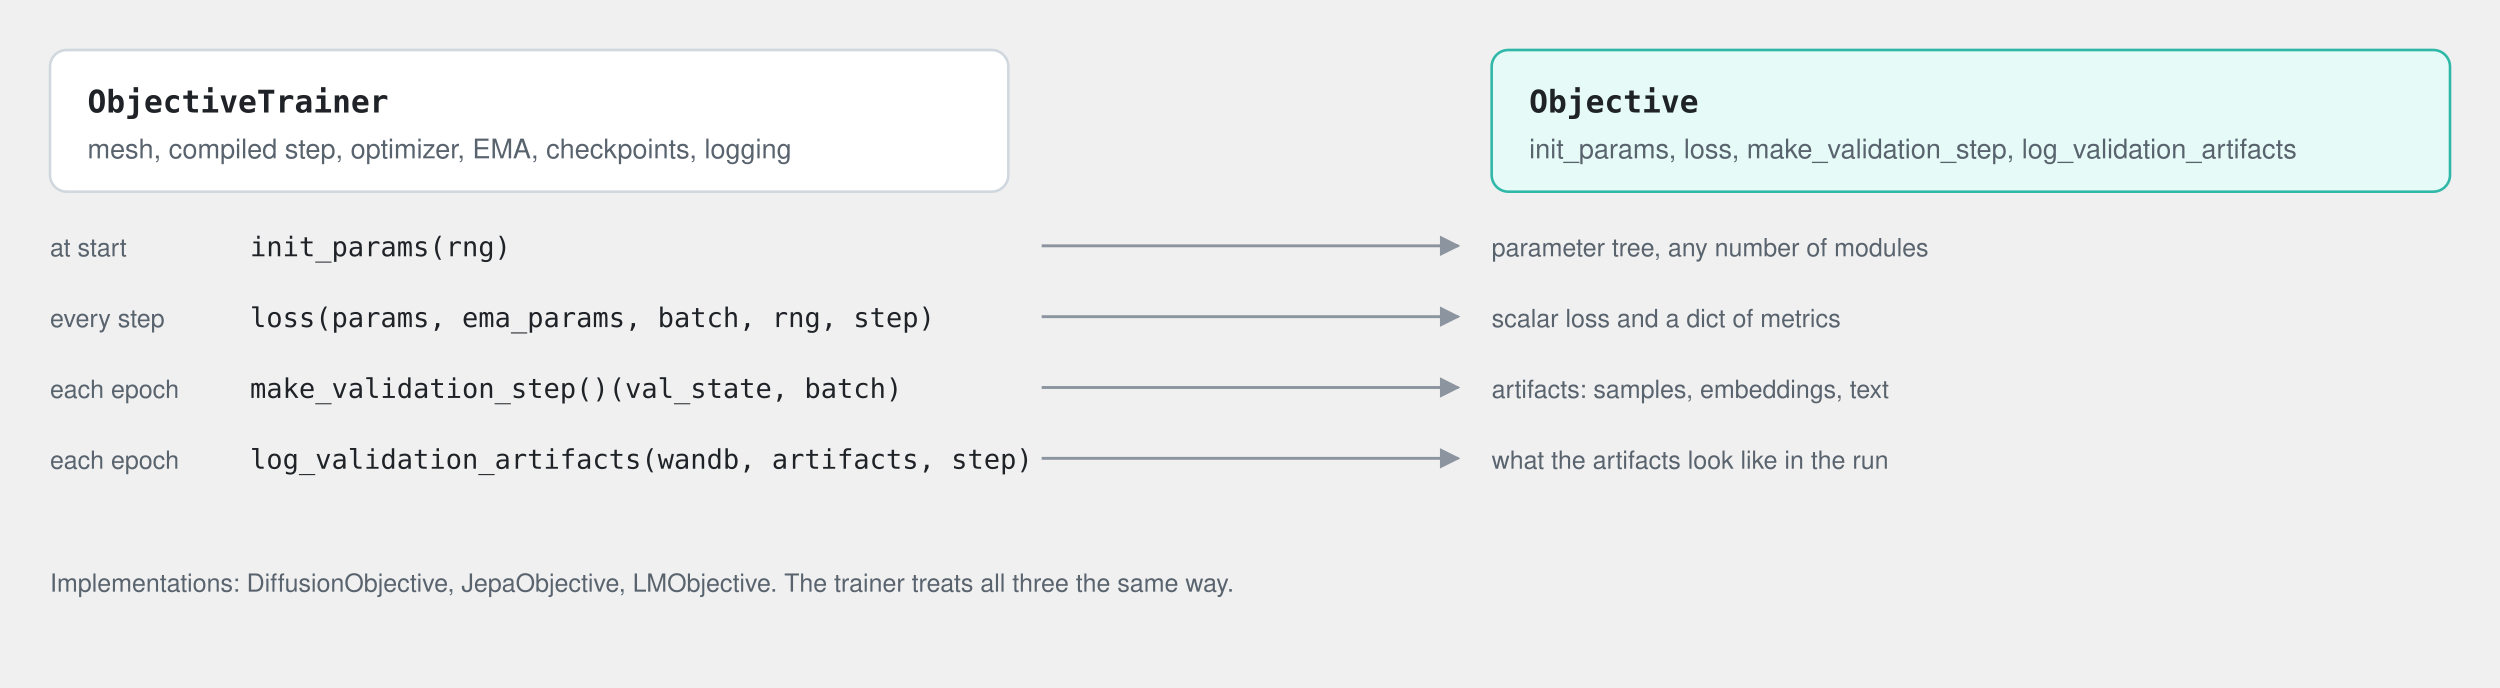
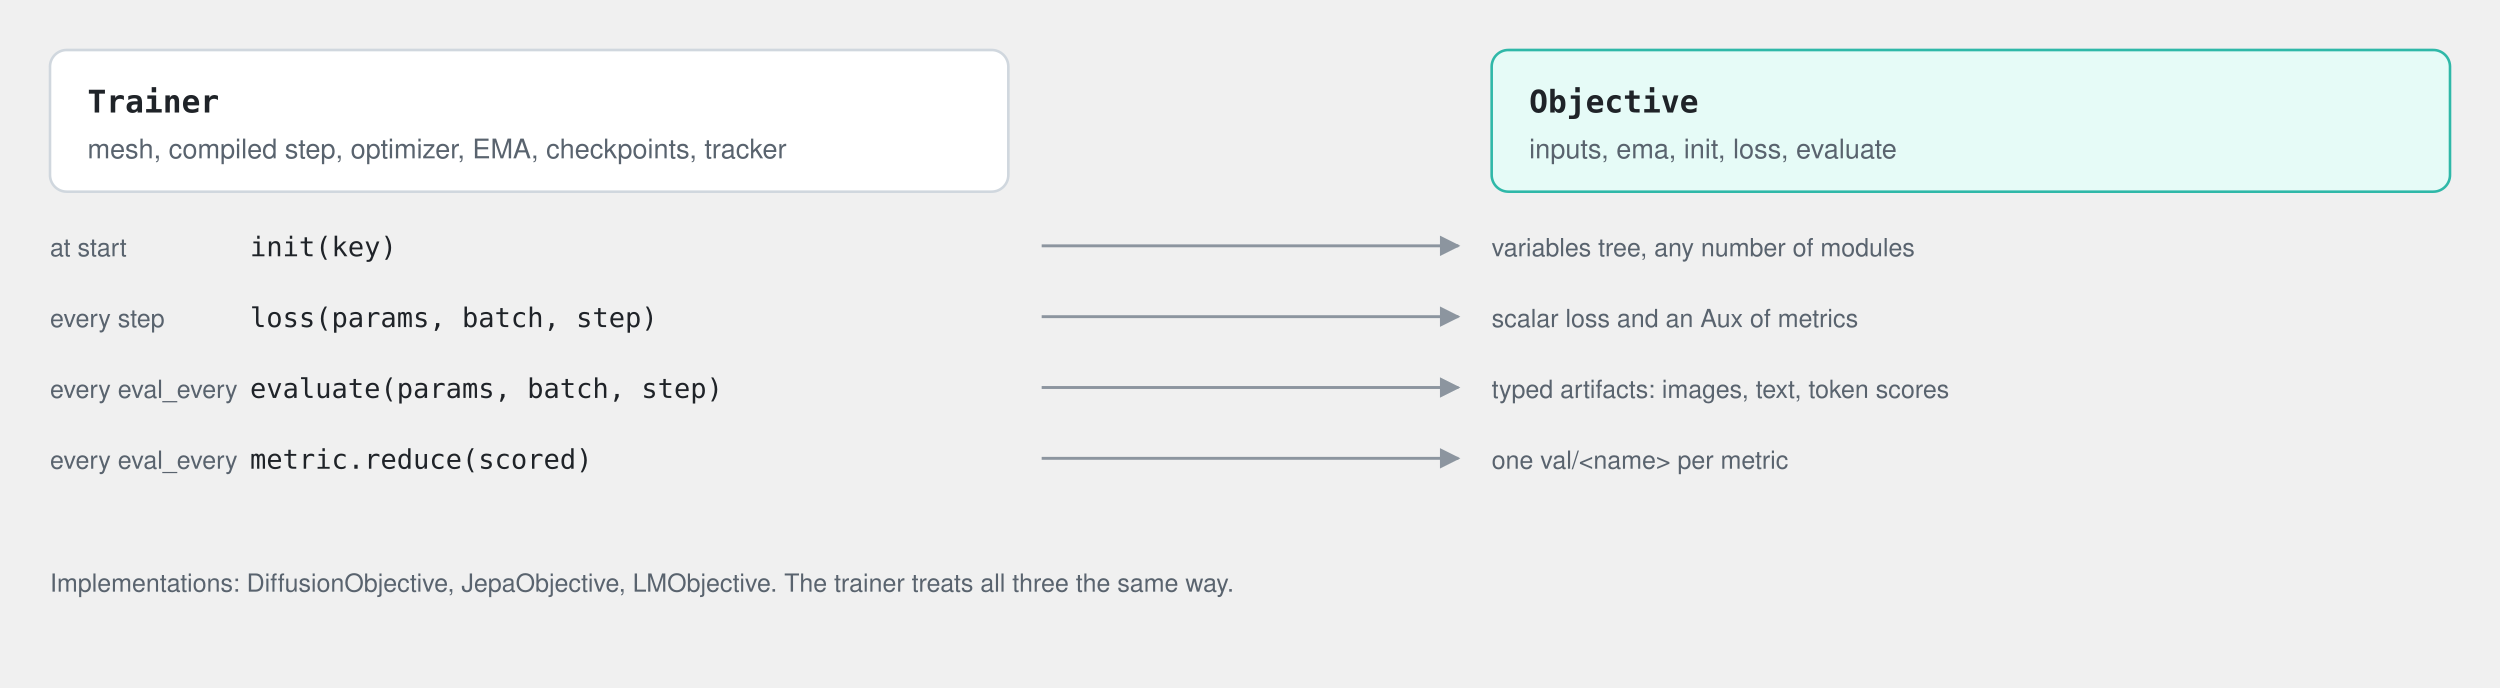
<svg xmlns="http://www.w3.org/2000/svg" width="1200" height="330" viewBox="0 0 1200 330" role="img">
  <defs>
    <marker id="a" viewBox="0 0 10 10" refX="9" refY="5" markerWidth="7" markerHeight="7" orient="auto-start-reverse">
      <path d="M 0 0 L 10 5 L 0 10 z" fill="#8c959f" />
    </marker>
  </defs>
  <rect x="24" y="24" width="460" height="68" rx="8" fill="#ffffff" stroke="#d0d7de" stroke-width="1.25" />
-   <text x="42" y="54" font-family="ui-monospace, SFMono-Regular, Menlo, Consolas, monospace" font-size="15" font-weight="600" fill="#1f2328">ObjectiveTrainer</text>
-   <text x="42" y="76" font-family="-apple-system, BlinkMacSystemFont, 'Segoe UI', Helvetica, Arial, sans-serif" font-size="13" fill="#59636e">mesh, compiled step, optimizer, EMA, checkpoints, logging</text>
+   <text x="42" y="54" font-family="ui-monospace, SFMono-Regular, Menlo, Consolas, monospace" font-size="15" font-weight="600" fill="#1f2328">Trainer</text>
+   <text x="42" y="76" font-family="-apple-system, BlinkMacSystemFont, 'Segoe UI', Helvetica, Arial, sans-serif" font-size="13" fill="#59636e">mesh, compiled step, optimizer, EMA, checkpoints, tracker</text>
  <rect x="716" y="24" width="460" height="68" rx="8" fill="#e6fbf7" stroke="#2fb8a8" stroke-width="1.25" />
  <text x="734" y="54" font-family="ui-monospace, SFMono-Regular, Menlo, Consolas, monospace" font-size="15" font-weight="600" fill="#1f2328">Objective</text>
-   <text x="734" y="76" font-family="-apple-system, BlinkMacSystemFont, 'Segoe UI', Helvetica, Arial, sans-serif" font-size="13" fill="#59636e">init_params, loss, make_validation_step, log_validation_artifacts</text>
+   <text x="734" y="76" font-family="-apple-system, BlinkMacSystemFont, 'Segoe UI', Helvetica, Arial, sans-serif" font-size="13" fill="#59636e">inputs, ema, init, loss, evaluate</text>
  <text x="24" y="123" font-family="-apple-system, BlinkMacSystemFont, 'Segoe UI', Helvetica, Arial, sans-serif" font-size="12" fill="#59636e" text-anchor="start">at start</text>
-   <text x="120" y="123" font-family="ui-monospace, SFMono-Regular, Menlo, Consolas, monospace" font-size="13" fill="#1f2328">init_params(rng)</text>
+   <text x="120" y="123" font-family="ui-monospace, SFMono-Regular, Menlo, Consolas, monospace" font-size="13" fill="#1f2328">init(key)</text>
  <line x1="500" y1="118" x2="700" y2="118" stroke="#8c959f" stroke-width="1.4" marker-end="url(#a)" />
-   <text x="716" y="123" font-family="-apple-system, BlinkMacSystemFont, 'Segoe UI', Helvetica, Arial, sans-serif" font-size="12" fill="#59636e" text-anchor="start">parameter tree, any number of modules</text>
+   <text x="716" y="123" font-family="-apple-system, BlinkMacSystemFont, 'Segoe UI', Helvetica, Arial, sans-serif" font-size="12" fill="#59636e" text-anchor="start">variables tree, any number of modules</text>
  <text x="24" y="157" font-family="-apple-system, BlinkMacSystemFont, 'Segoe UI', Helvetica, Arial, sans-serif" font-size="12" fill="#59636e" text-anchor="start">every step</text>
-   <text x="120" y="157" font-family="ui-monospace, SFMono-Regular, Menlo, Consolas, monospace" font-size="13" fill="#1f2328">loss(params, ema_params, batch, rng, step)</text>
+   <text x="120" y="157" font-family="ui-monospace, SFMono-Regular, Menlo, Consolas, monospace" font-size="13" fill="#1f2328">loss(params, batch, step)</text>
  <line x1="500" y1="152" x2="700" y2="152" stroke="#8c959f" stroke-width="1.4" marker-end="url(#a)" />
-   <text x="716" y="157" font-family="-apple-system, BlinkMacSystemFont, 'Segoe UI', Helvetica, Arial, sans-serif" font-size="12" fill="#59636e" text-anchor="start">scalar loss and a dict of metrics</text>
-   <text x="24" y="191" font-family="-apple-system, BlinkMacSystemFont, 'Segoe UI', Helvetica, Arial, sans-serif" font-size="12" fill="#59636e" text-anchor="start">each epoch</text>
-   <text x="120" y="191" font-family="ui-monospace, SFMono-Regular, Menlo, Consolas, monospace" font-size="13" fill="#1f2328">make_validation_step()(val_state, batch)</text>
+   <text x="716" y="157" font-family="-apple-system, BlinkMacSystemFont, 'Segoe UI', Helvetica, Arial, sans-serif" font-size="12" fill="#59636e" text-anchor="start">scalar loss and an Aux of metrics</text>
+   <text x="24" y="191" font-family="-apple-system, BlinkMacSystemFont, 'Segoe UI', Helvetica, Arial, sans-serif" font-size="12" fill="#59636e" text-anchor="start">every eval_every</text>
+   <text x="120" y="191" font-family="ui-monospace, SFMono-Regular, Menlo, Consolas, monospace" font-size="13" fill="#1f2328">evaluate(params, batch, step)</text>
  <line x1="500" y1="186" x2="700" y2="186" stroke="#8c959f" stroke-width="1.4" marker-end="url(#a)" />
-   <text x="716" y="191" font-family="-apple-system, BlinkMacSystemFont, 'Segoe UI', Helvetica, Arial, sans-serif" font-size="12" fill="#59636e" text-anchor="start">artifacts: samples, embeddings, text</text>
-   <text x="24" y="225" font-family="-apple-system, BlinkMacSystemFont, 'Segoe UI', Helvetica, Arial, sans-serif" font-size="12" fill="#59636e" text-anchor="start">each epoch</text>
-   <text x="120" y="225" font-family="ui-monospace, SFMono-Regular, Menlo, Consolas, monospace" font-size="13" fill="#1f2328">log_validation_artifacts(wandb, artifacts, step)</text>
+   <text x="716" y="191" font-family="-apple-system, BlinkMacSystemFont, 'Segoe UI', Helvetica, Arial, sans-serif" font-size="12" fill="#59636e" text-anchor="start">typed artifacts: images, text, token scores</text>
+   <text x="24" y="225" font-family="-apple-system, BlinkMacSystemFont, 'Segoe UI', Helvetica, Arial, sans-serif" font-size="12" fill="#59636e" text-anchor="start">every eval_every</text>
+   <text x="120" y="225" font-family="ui-monospace, SFMono-Regular, Menlo, Consolas, monospace" font-size="13" fill="#1f2328">metric.reduce(scored)</text>
  <line x1="500" y1="220" x2="700" y2="220" stroke="#8c959f" stroke-width="1.4" marker-end="url(#a)" />
-   <text x="716" y="225" font-family="-apple-system, BlinkMacSystemFont, 'Segoe UI', Helvetica, Arial, sans-serif" font-size="12" fill="#59636e" text-anchor="start">what the artifacts look like in the run</text>
+   <text x="716" y="225" font-family="-apple-system, BlinkMacSystemFont, 'Segoe UI', Helvetica, Arial, sans-serif" font-size="12" fill="#59636e" text-anchor="start">one val/&lt;name&gt; per metric</text>
  <text x="24" y="284" font-family="-apple-system, BlinkMacSystemFont, 'Segoe UI', Helvetica, Arial, sans-serif" font-size="12" fill="#59636e" text-anchor="start">Implementations: DiffusionObjective, JepaObjective, LMObjective. The trainer treats all three the same way.</text>
</svg>
